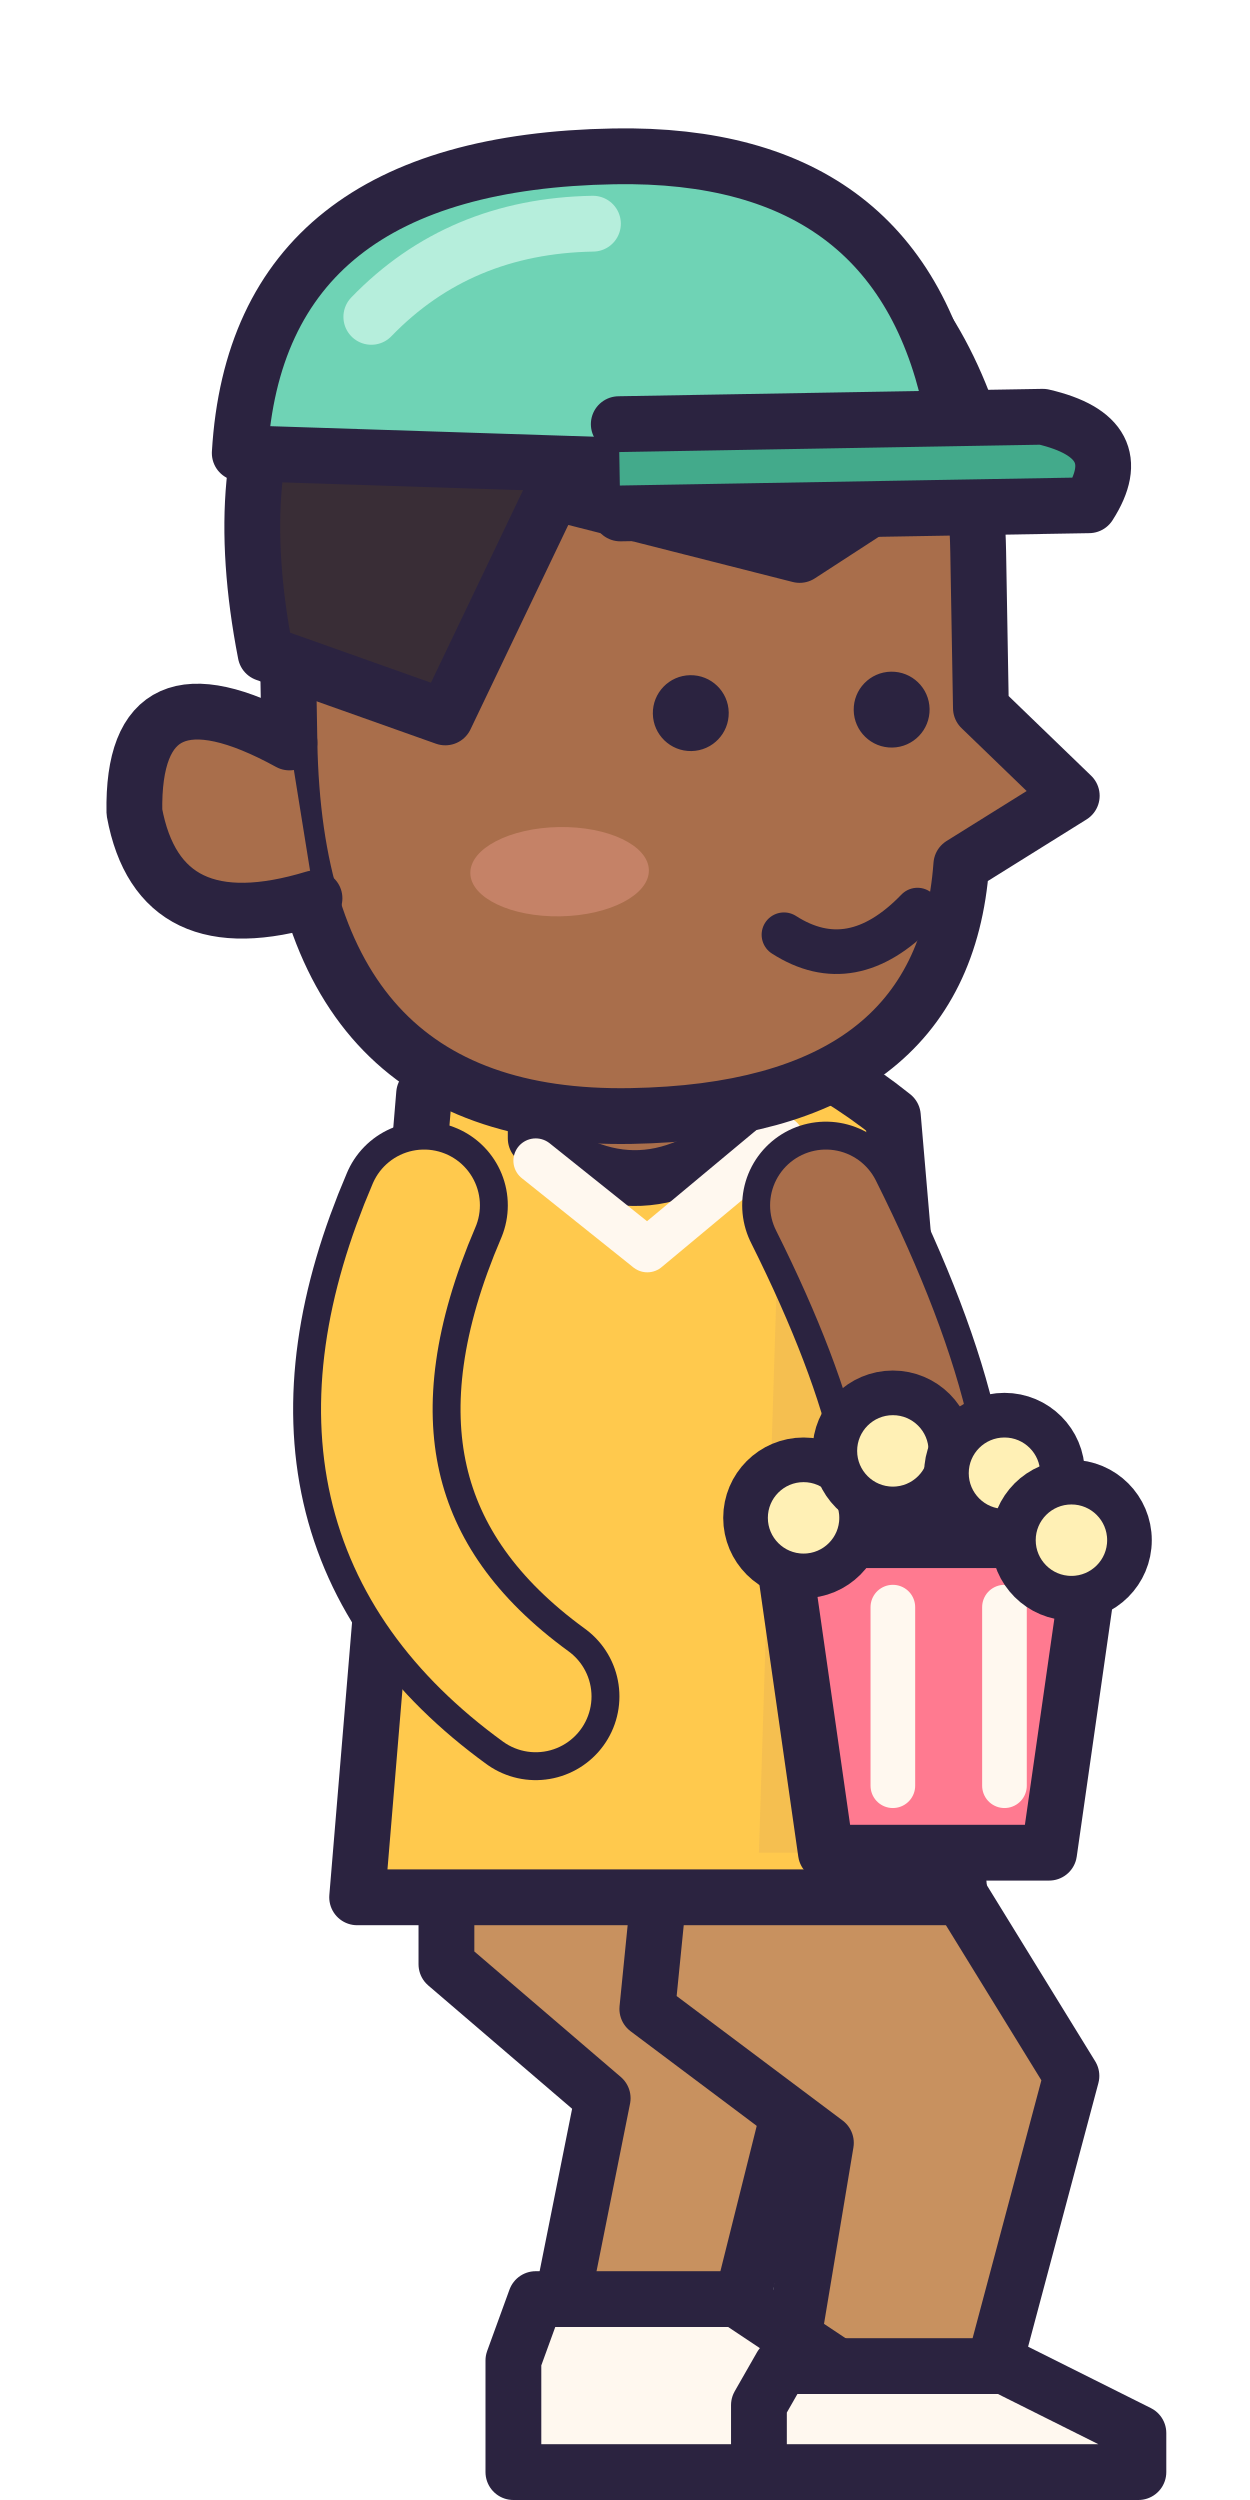
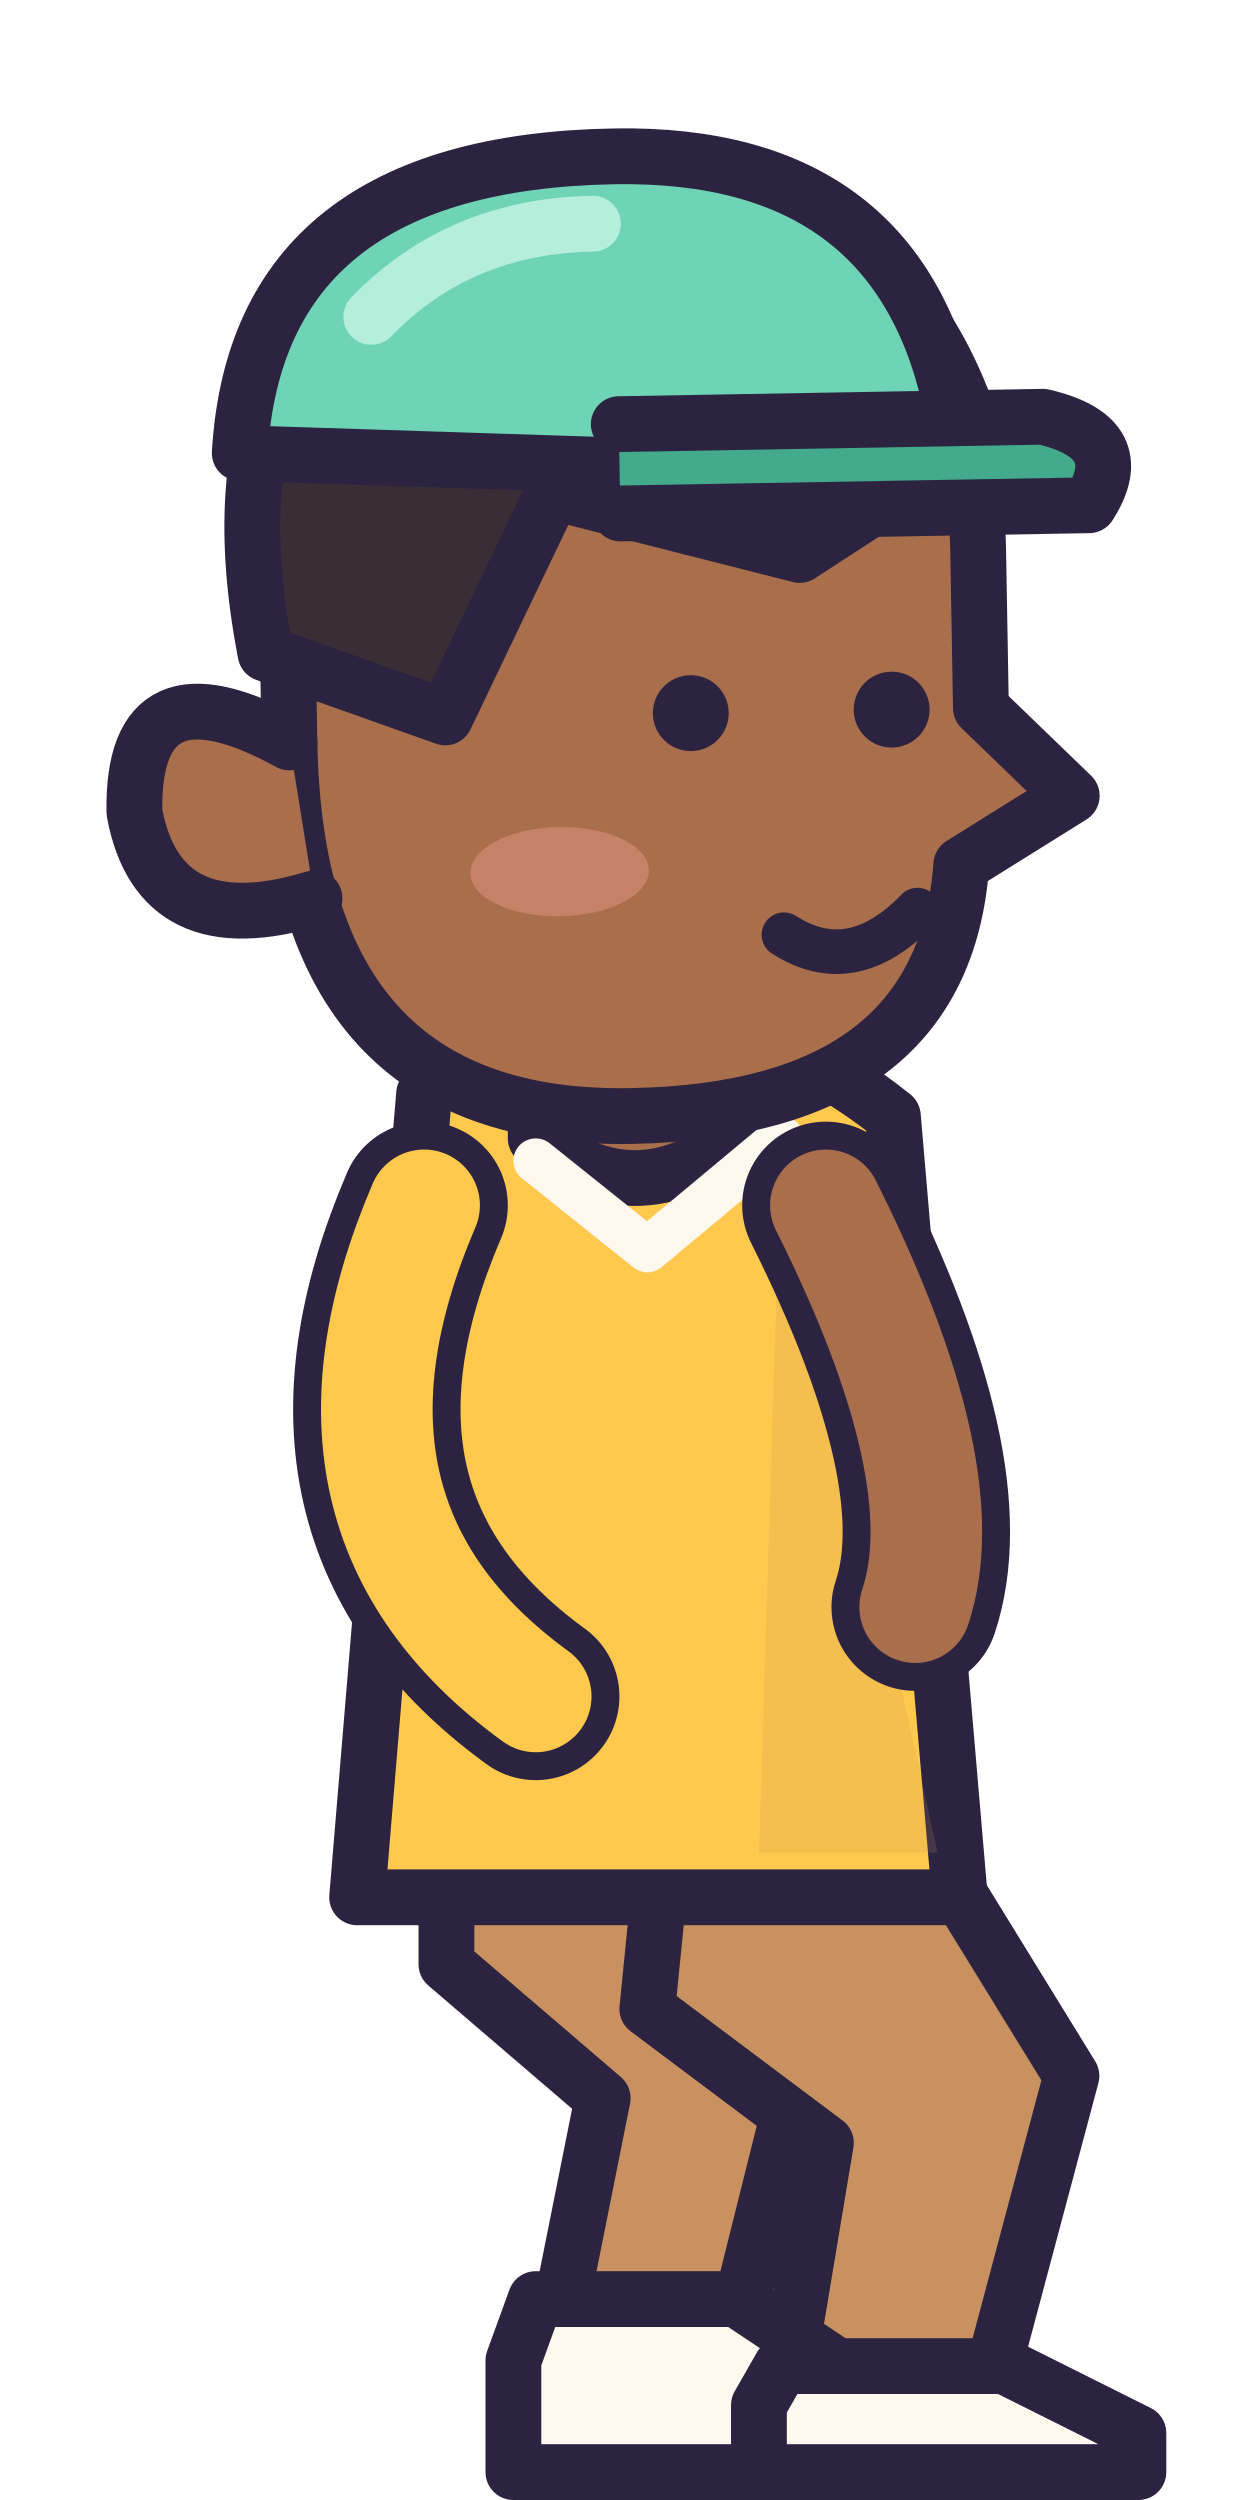
<svg xmlns="http://www.w3.org/2000/svg" width="56" height="112" viewBox="0 0 56 112">
  <g stroke="#2b2340" stroke-width="2.5" stroke-linecap="round" stroke-linejoin="round">
    <path d="M20 80h10l6 12-3 12h-8l2-10-7-6Z" fill="#c8915f" vector-effect="non-scaling-stroke" />
    <path d="M30 80h10l8 13-4 15h-9l2-12-8-6Z" fill="#c8915f" vector-effect="non-scaling-stroke" />
    <path d="M24 103h9l6 4v3.75H23v-5Z" fill="#fff8ef" vector-effect="non-scaling-stroke" />
    <path d="M35 106h10l6 3v1.75H34v-3Z" fill="#fff8ef" vector-effect="non-scaling-stroke" />
    <path d="M19 49q11-7 21 1l3 35H16Z" fill="#ffc94d" vector-effect="non-scaling-stroke" />
    <path d="M35 51l7 32h-8Z" fill="#c8915f" stroke="none" opacity="0.18" vector-effect="non-scaling-stroke" />
    <path d="M24 44v7q5 4 10-1v-7" fill="#a96e4b" vector-effect="non-scaling-stroke" />
    <path d="M24 52l5 4 6-5" fill="none" stroke="#fff8ef" stroke-width="2" vector-effect="non-scaling-stroke" />
    <path d="M19 54Q13 68 24 76" fill="none" stroke="#2b2340" stroke-width="7.5" vector-effect="non-scaling-stroke" />
    <path d="M19 54Q13 68 24 76" fill="none" stroke="#ffc94d" stroke-width="5" vector-effect="non-scaling-stroke" />
    <path d="M37 54Q43 66 41 72" fill="none" stroke="#2b2340" stroke-width="7.5" vector-effect="non-scaling-stroke" />
    <path d="M37 54Q43 66 41 72" fill="none" stroke="#a96e4b" stroke-width="5" vector-effect="non-scaling-stroke" />
    <g transform="translate(0 0) rotate(-1 28 35)">
      <path d="M13 23q0-13 16-13 15 0 15 15v7l4 4-5 3q-1 11-15 11-15 0-15-17Z" fill="#a96e4b" vector-effect="non-scaling-stroke" />
      <path d="M13 33q-7-4-7 3 1 6 8 4" fill="#a96e4b" vector-effect="non-scaling-stroke" />
      <path d="M12 29q-3-17 12-20 16-3 20 11l-8 5-11-3-5 10Z" fill="#392d36" vector-effect="non-scaling-stroke" />
      <path d="M11 20q1-13 17-13 13 0 15 12l-12 2Z" fill="#6fd3b5" vector-effect="non-scaling-stroke" />
      <path d="M28 19h19q4 1 2 4H28" fill="#43aa8b" vector-effect="non-scaling-stroke" />
      <path d="M17 14q4-4 10-4" fill="none" stroke="#b6eedc" stroke-width="2.5" vector-effect="non-scaling-stroke" />
      <circle cx="31" cy="32" r="1.7" fill="#2b2340" stroke="none" vector-effect="non-scaling-stroke" />
      <circle cx="40" cy="32" r="1.7" fill="#2b2340" stroke="none" vector-effect="non-scaling-stroke" />
      <path d="M35 42q3 2 6-1" fill="none" stroke="#2b2340" stroke-width="2" vector-effect="non-scaling-stroke" />
      <ellipse cx="25" cy="39" rx="4" ry="2" fill="#c58267" stroke="none" vector-effect="non-scaling-stroke" />
    </g>
-     <path d="M35 69h14l-2 14H37Z" fill="#ff7a90" vector-effect="non-scaling-stroke" />
-     <path d="M40 72v8m5-8v8" fill="none" stroke="#fff8ef" stroke-width="2" vector-effect="non-scaling-stroke" />
-     <circle cx="36" cy="68" r="2.6" fill="#fff0b5" stroke-width="2" vector-effect="non-scaling-stroke" />
-     <circle cx="40" cy="65" r="2.6" fill="#fff0b5" stroke-width="2" vector-effect="non-scaling-stroke" />
-     <circle cx="45" cy="66" r="2.6" fill="#fff0b5" stroke-width="2" vector-effect="non-scaling-stroke" />
-     <circle cx="48" cy="69" r="2.6" fill="#fff0b5" stroke-width="2" vector-effect="non-scaling-stroke" />
  </g>
</svg>
